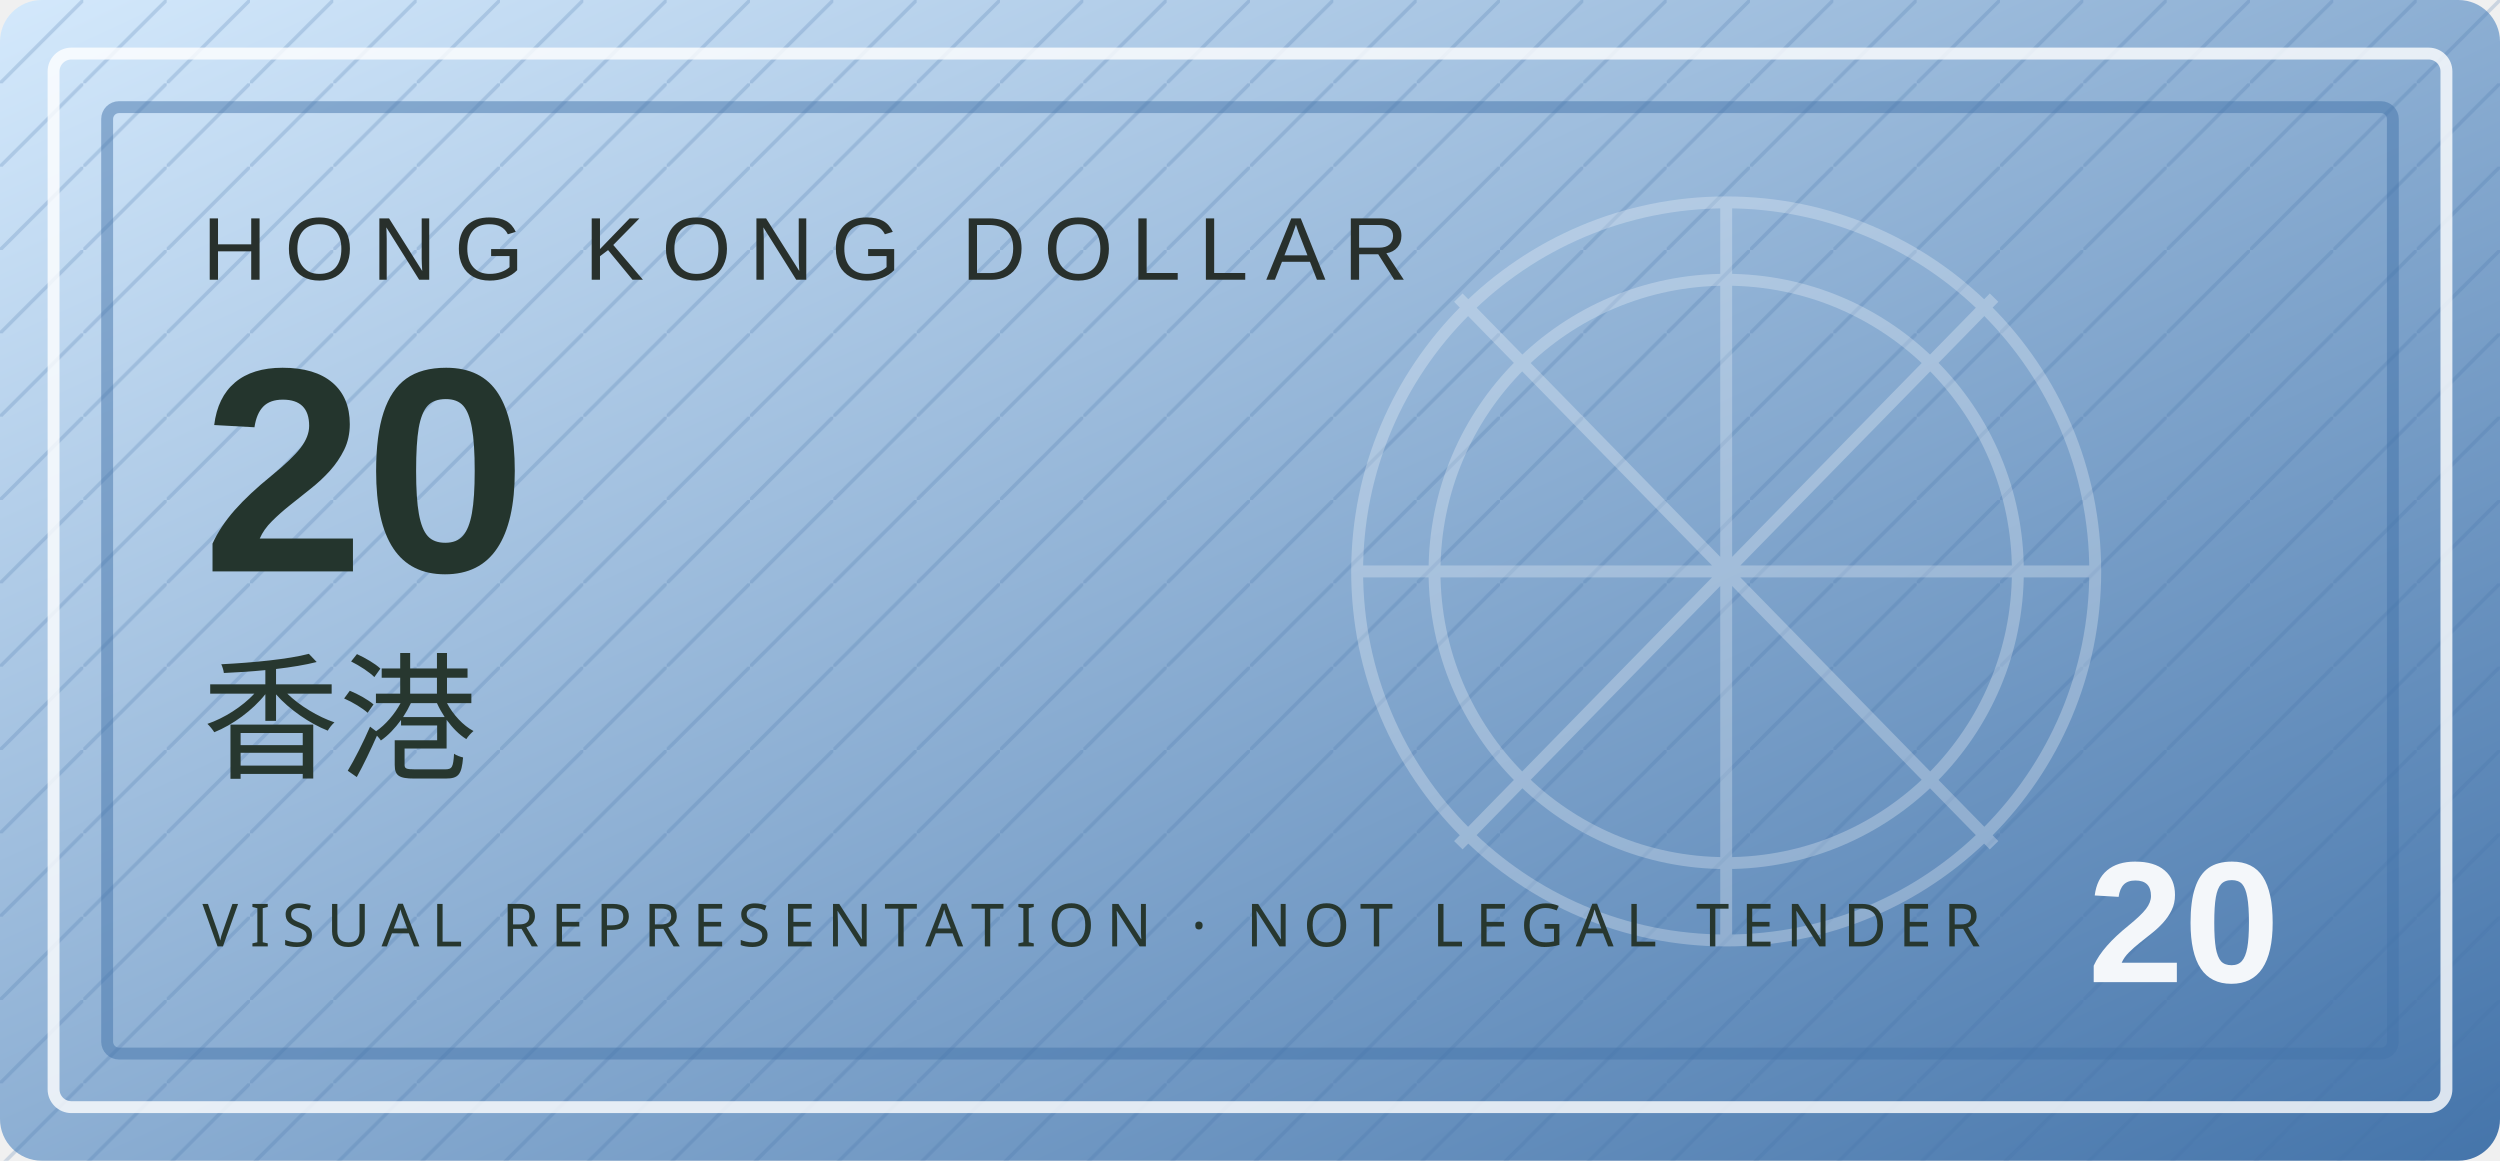
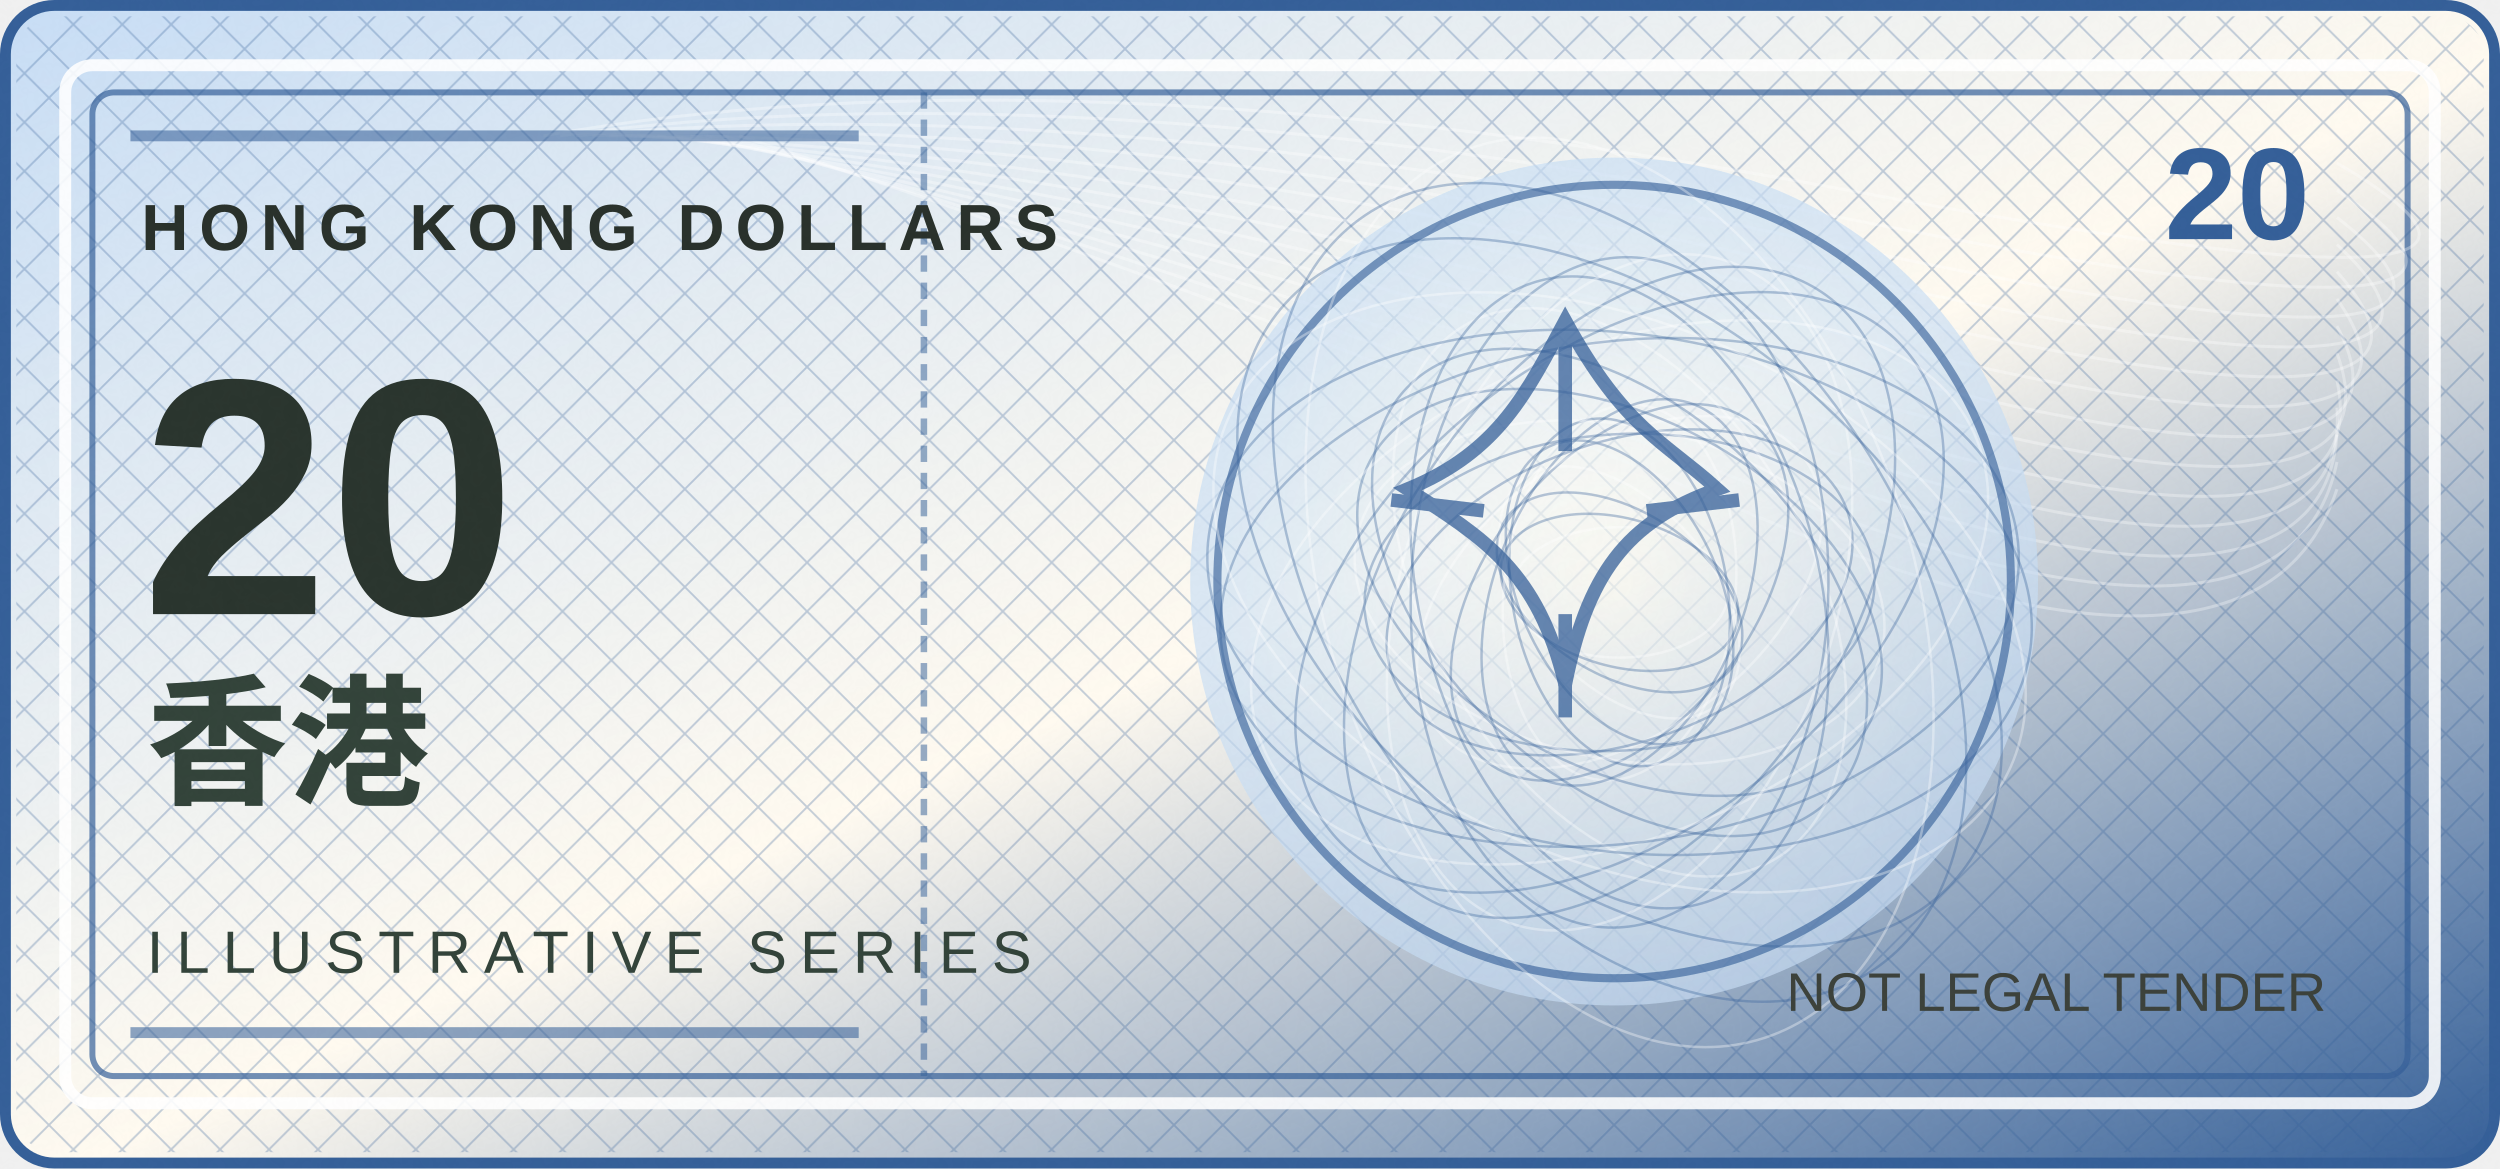
- <svg xmlns="http://www.w3.org/2000/svg" viewBox="0 0 420 195">
+ <svg xmlns="http://www.w3.org/2000/svg" viewBox="0 0 460 215" role="img" aria-label="HKD 20 illustrative banknote">
  <defs>
-     <linearGradient id="p" x2="1" y2="1">
-       <stop stop-color="#d4e9fc" />
-       <stop offset="1" stop-color="#4474aa" />
+     <linearGradient id="paper" x1="0" y1="0" x2="1" y2="1">
+       <stop stop-color="#C7DDF5" />
+       <stop offset=".52" stop-color="#fffaf0" />
+       <stop offset="1" stop-color="#345F98" />
    </linearGradient>
-     <pattern id="fine" width="14" height="14" patternUnits="userSpaceOnUse">
-       <path d="M0 14L14 0" stroke="#4474aa" stroke-opacity=".22" stroke-width=".6" />
+     <pattern id="mesh" width="9" height="9" patternUnits="userSpaceOnUse">
+       <path d="M0 0L9 9M9 0L0 9" stroke="#345F98" stroke-width=".35" opacity=".29" />
    </pattern>
+     <radialGradient id="seal">
+       <stop stop-color="#fffef6" />
+       <stop offset="1" stop-color="#C7DDF5" />
+     </radialGradient>
+     <filter id="grain">
+       <feTurbulence baseFrequency=".44" numOctaves="2" seed="7" type="fractalNoise" />
+       <feColorMatrix type="saturate" values="0" />
+       <feComponentTransfer>
+         <feFuncA type="linear" slope=".07" />
+       </feComponentTransfer>
+     </filter>
  </defs>
-   <rect width="420" height="195" rx="7" fill="url(#p)" />
-   <rect width="420" height="195" fill="url(#fine)" />
-   <rect x="9" y="9" width="402" height="177" rx="3" fill="none" stroke="#fff" stroke-width="2" opacity=".8" />
-   <rect x="18" y="18" width="384" height="159" rx="2" fill="none" stroke="#4474aa" stroke-width="2" opacity=".5" />
-   <g opacity=".27" fill="none" stroke="#fff" stroke-width="2">
-     <circle cx="290" cy="96" r="62" />
-     <circle cx="290" cy="96" r="49" />
-     <path d="M228 96h124M290 34v124M245 50l90 92M245 142l90-92" />
+   <rect x="1" y="1" width="458" height="213" rx="9" fill="url(#paper)" stroke="#345F98" stroke-width="2" />
+   <rect x="3" y="3" width="454" height="209" rx="7" fill="url(#mesh)" />
+   <rect x="12" y="12" width="436" height="191" rx="5" fill="none" stroke="#fff" stroke-width="2.2" opacity=".88" />
+   <rect x="17" y="17" width="426" height="181" rx="4" fill="none" stroke="#345F98" stroke-width="1.1" opacity=".7" />
+   <path d="M100 25 Q195 8 340 35 T430 30" stroke="#fff" stroke-width=".55" opacity=".32" fill="none" />
+   <path d="M103 25 Q198 12 338.6 40 T430 35" stroke="#fff" stroke-width=".55" opacity=".32" fill="none" />
+   <path d="M106 25 Q201 16 337.2 45 T430 40" stroke="#fff" stroke-width=".55" opacity=".32" fill="none" />
+   <path d="M109 25 Q204 20 335.8 50 T430 45" stroke="#fff" stroke-width=".55" opacity=".32" fill="none" />
+   <path d="M112 25 Q207 24 334.4 55 T430 50" stroke="#fff" stroke-width=".55" opacity=".32" fill="none" />
+   <path d="M115 25 Q210 28 333 60 T430 55" stroke="#fff" stroke-width=".55" opacity=".32" fill="none" />
+   <path d="M118 25 Q213 32 331.6 65 T430 60" stroke="#fff" stroke-width=".55" opacity=".32" fill="none" />
+   <path d="M121 25 Q216 36 330.2 70 T430 65" stroke="#fff" stroke-width=".55" opacity=".32" fill="none" />
+   <path d="M124 25 Q219 40 328.8 75 T430 70" stroke="#fff" stroke-width=".55" opacity=".32" fill="none" />
+   <path d="M127 25 Q222 44 327.4 80 T430 75" stroke="#fff" stroke-width=".55" opacity=".32" fill="none" />
+   <path d="M130 25 Q225 48 326 85 T430 80" stroke="#fff" stroke-width=".55" opacity=".32" fill="none" />
+   <path d="M133 25 Q228 52 324.6 90 T430 85" stroke="#fff" stroke-width=".55" opacity=".32" fill="none" />
+   <path d="M136 25 Q231 56 323.2 95 T430 90" stroke="#fff" stroke-width=".55" opacity=".32" fill="none" />
+   <path d="M170 17V198" stroke="#345F98" stroke-width="1.2" stroke-dasharray="3 2" opacity=".52" />
+   <circle cx="297" cy="107" r="78" fill="url(#seal)" opacity=".66" />
+   <circle cx="297" cy="107" r="73" fill="none" stroke="#345F98" stroke-width="1.5" opacity=".63" />
+   <ellipse cx="298" cy="109" rx="20.0" ry="12.0" transform="rotate(0 298 109)" fill="none" stroke="#fff" stroke-width=".46" opacity=".35" />
+   <ellipse cx="298" cy="109" rx="22.4" ry="13.6" transform="rotate(16 298 109)" fill="none" stroke="#345F98" stroke-width=".46" opacity=".35" />
+   <ellipse cx="298" cy="109" rx="24.9" ry="15.1" transform="rotate(32 298 109)" fill="none" stroke="#345F98" stroke-width=".46" opacity=".35" />
+   <ellipse cx="298" cy="109" rx="27.4" ry="16.6" transform="rotate(48 298 109)" fill="none" stroke="#fff" stroke-width=".46" opacity=".35" />
+   <ellipse cx="298" cy="109" rx="29.8" ry="18.2" transform="rotate(64 298 109)" fill="none" stroke="#345F98" stroke-width=".46" opacity=".35" />
+   <ellipse cx="298" cy="109" rx="32.3" ry="19.8" transform="rotate(80 298 109)" fill="none" stroke="#345F98" stroke-width=".46" opacity=".35" />
+   <ellipse cx="298" cy="109" rx="34.7" ry="21.3" transform="rotate(96 298 109)" fill="none" stroke="#fff" stroke-width=".46" opacity=".35" />
+   <ellipse cx="298" cy="109" rx="37.2" ry="22.9" transform="rotate(112 298 109)" fill="none" stroke="#345F98" stroke-width=".46" opacity=".35" />
+   <ellipse cx="298" cy="109" rx="39.6" ry="24.4" transform="rotate(128 298 109)" fill="none" stroke="#345F98" stroke-width=".46" opacity=".35" />
+   <ellipse cx="298" cy="109" rx="42.0" ry="26.0" transform="rotate(144 298 109)" fill="none" stroke="#fff" stroke-width=".46" opacity=".35" />
+   <ellipse cx="298" cy="109" rx="44.5" ry="27.5" transform="rotate(160 298 109)" fill="none" stroke="#345F98" stroke-width=".46" opacity=".35" />
+   <ellipse cx="298" cy="109" rx="47.0" ry="29.1" transform="rotate(176 298 109)" fill="none" stroke="#345F98" stroke-width=".46" opacity=".35" />
+   <ellipse cx="298" cy="109" rx="49.4" ry="30.6" transform="rotate(192 298 109)" fill="none" stroke="#fff" stroke-width=".46" opacity=".35" />
+   <ellipse cx="298" cy="109" rx="51.9" ry="32.2" transform="rotate(208 298 109)" fill="none" stroke="#345F98" stroke-width=".46" opacity=".35" />
+   <ellipse cx="298" cy="109" rx="54.3" ry="33.7" transform="rotate(224 298 109)" fill="none" stroke="#345F98" stroke-width=".46" opacity=".35" />
+   <ellipse cx="298" cy="109" rx="56.8" ry="35.3" transform="rotate(240 298 109)" fill="none" stroke="#fff" stroke-width=".46" opacity=".35" />
+   <ellipse cx="298" cy="109" rx="59.2" ry="36.8" transform="rotate(256 298 109)" fill="none" stroke="#345F98" stroke-width=".46" opacity=".35" />
+   <ellipse cx="298" cy="109" rx="61.7" ry="38.4" transform="rotate(272 298 109)" fill="none" stroke="#345F98" stroke-width=".46" opacity=".35" />
+   <ellipse cx="298" cy="109" rx="64.1" ry="39.9" transform="rotate(288 298 109)" fill="none" stroke="#fff" stroke-width=".46" opacity=".35" />
+   <ellipse cx="298" cy="109" rx="66.6" ry="41.5" transform="rotate(304 298 109)" fill="none" stroke="#345F98" stroke-width=".46" opacity=".35" />
+   <ellipse cx="298" cy="109" rx="69.0" ry="43.0" transform="rotate(320 298 109)" fill="none" stroke="#345F98" stroke-width=".46" opacity=".35" />
+   <ellipse cx="298" cy="109" rx="71.5" ry="44.6" transform="rotate(336 298 109)" fill="none" stroke="#fff" stroke-width=".46" opacity=".35" />
+   <ellipse cx="298" cy="109" rx="73.9" ry="46.1" transform="rotate(352 298 109)" fill="none" stroke="#345F98" stroke-width=".46" opacity=".35" />
+   <ellipse cx="298" cy="109" rx="76.3" ry="47.6" transform="rotate(368 298 109)" fill="none" stroke="#345F98" stroke-width=".46" opacity=".35" />
+   <ellipse cx="298" cy="109" rx="78.8" ry="49.2" transform="rotate(384 298 109)" fill="none" stroke="#fff" stroke-width=".46" opacity=".35" />
+   <ellipse cx="298" cy="109" rx="81.3" ry="50.8" transform="rotate(400 298 109)" fill="none" stroke="#345F98" stroke-width=".46" opacity=".35" />
+   <ellipse cx="298" cy="109" rx="83.7" ry="52.3" transform="rotate(416 298 109)" fill="none" stroke="#345F98" stroke-width=".46" opacity=".35" />
+   <ellipse cx="298" cy="109" rx="86.2" ry="53.9" transform="rotate(432 298 109)" fill="none" stroke="#fff" stroke-width=".46" opacity=".35" />
+   <g transform="translate(288 96)" fill="none" stroke="#345F98" stroke-width="2.5" opacity=".75">
+     <path d="M0 -37 C11 -17 18 -15 28 -6 C11 0 4 10 0 30 C-5 9 -15 3 -29 -6 C-12 -13 -7 -24 0 -37Z" />
+     <path d="M-32 -4L-15 -2M15 -2L32 -4M0 -36V-13M0 17V36" />
  </g>
-   <text x="34" y="47" font-family="Arial,sans-serif" font-size="15" letter-spacing="3" fill="#28302c">HONG KONG DOLLAR</text>
-   <text x="34" y="96" font-family="Arial,sans-serif" font-weight="800" font-size="49" fill="#24352d">20</text>
-   <text x="34" y="129" font-family="sans-serif" font-size="23" fill="#27372f">香港</text>
-   <text x="34" y="159" font-family="sans-serif" font-size="10" letter-spacing="2" fill="#27372f">VISUAL REPRESENTATION · NOT LEGAL TENDER</text>
-   <text x="383" y="165" text-anchor="end" font-family="Arial" font-weight="700" font-size="29" fill="#fff" opacity=".93">20</text>
+   <path d="M24 25H158M24 190H158" stroke="#345F98" stroke-width="2" opacity=".57" />
+   <text x="26" y="46" font-size="12" letter-spacing="2" font-family="Arial,sans-serif" fill="#28302a" font-weight="700">HONG KONG DOLLARS</text>
+   <text x="26" y="113" font-size="62" font-family="Arial,sans-serif" font-weight="800" fill="#29342d">20</text>
+   <text x="27" y="146" font-size="26" font-family="sans-serif" font-weight="600" fill="#324339">香港</text>
+   <text x="27" y="179" font-size="11" letter-spacing="2.4" font-family="Arial,sans-serif" fill="#324339">ILLUSTRATIVE SERIES</text>
+   <text x="425" y="44" text-anchor="end" font-size="24" font-family="Arial" font-weight="700" fill="#345F98">20</text>
+   <text x="428" y="186" text-anchor="end" font-size="10" font-family="Arial" fill="#3b413a">NOT LEGAL TENDER</text>
+   <rect x="0" y="0" width="460" height="215" rx="9" filter="url(#grain)" opacity=".22" />
</svg>
